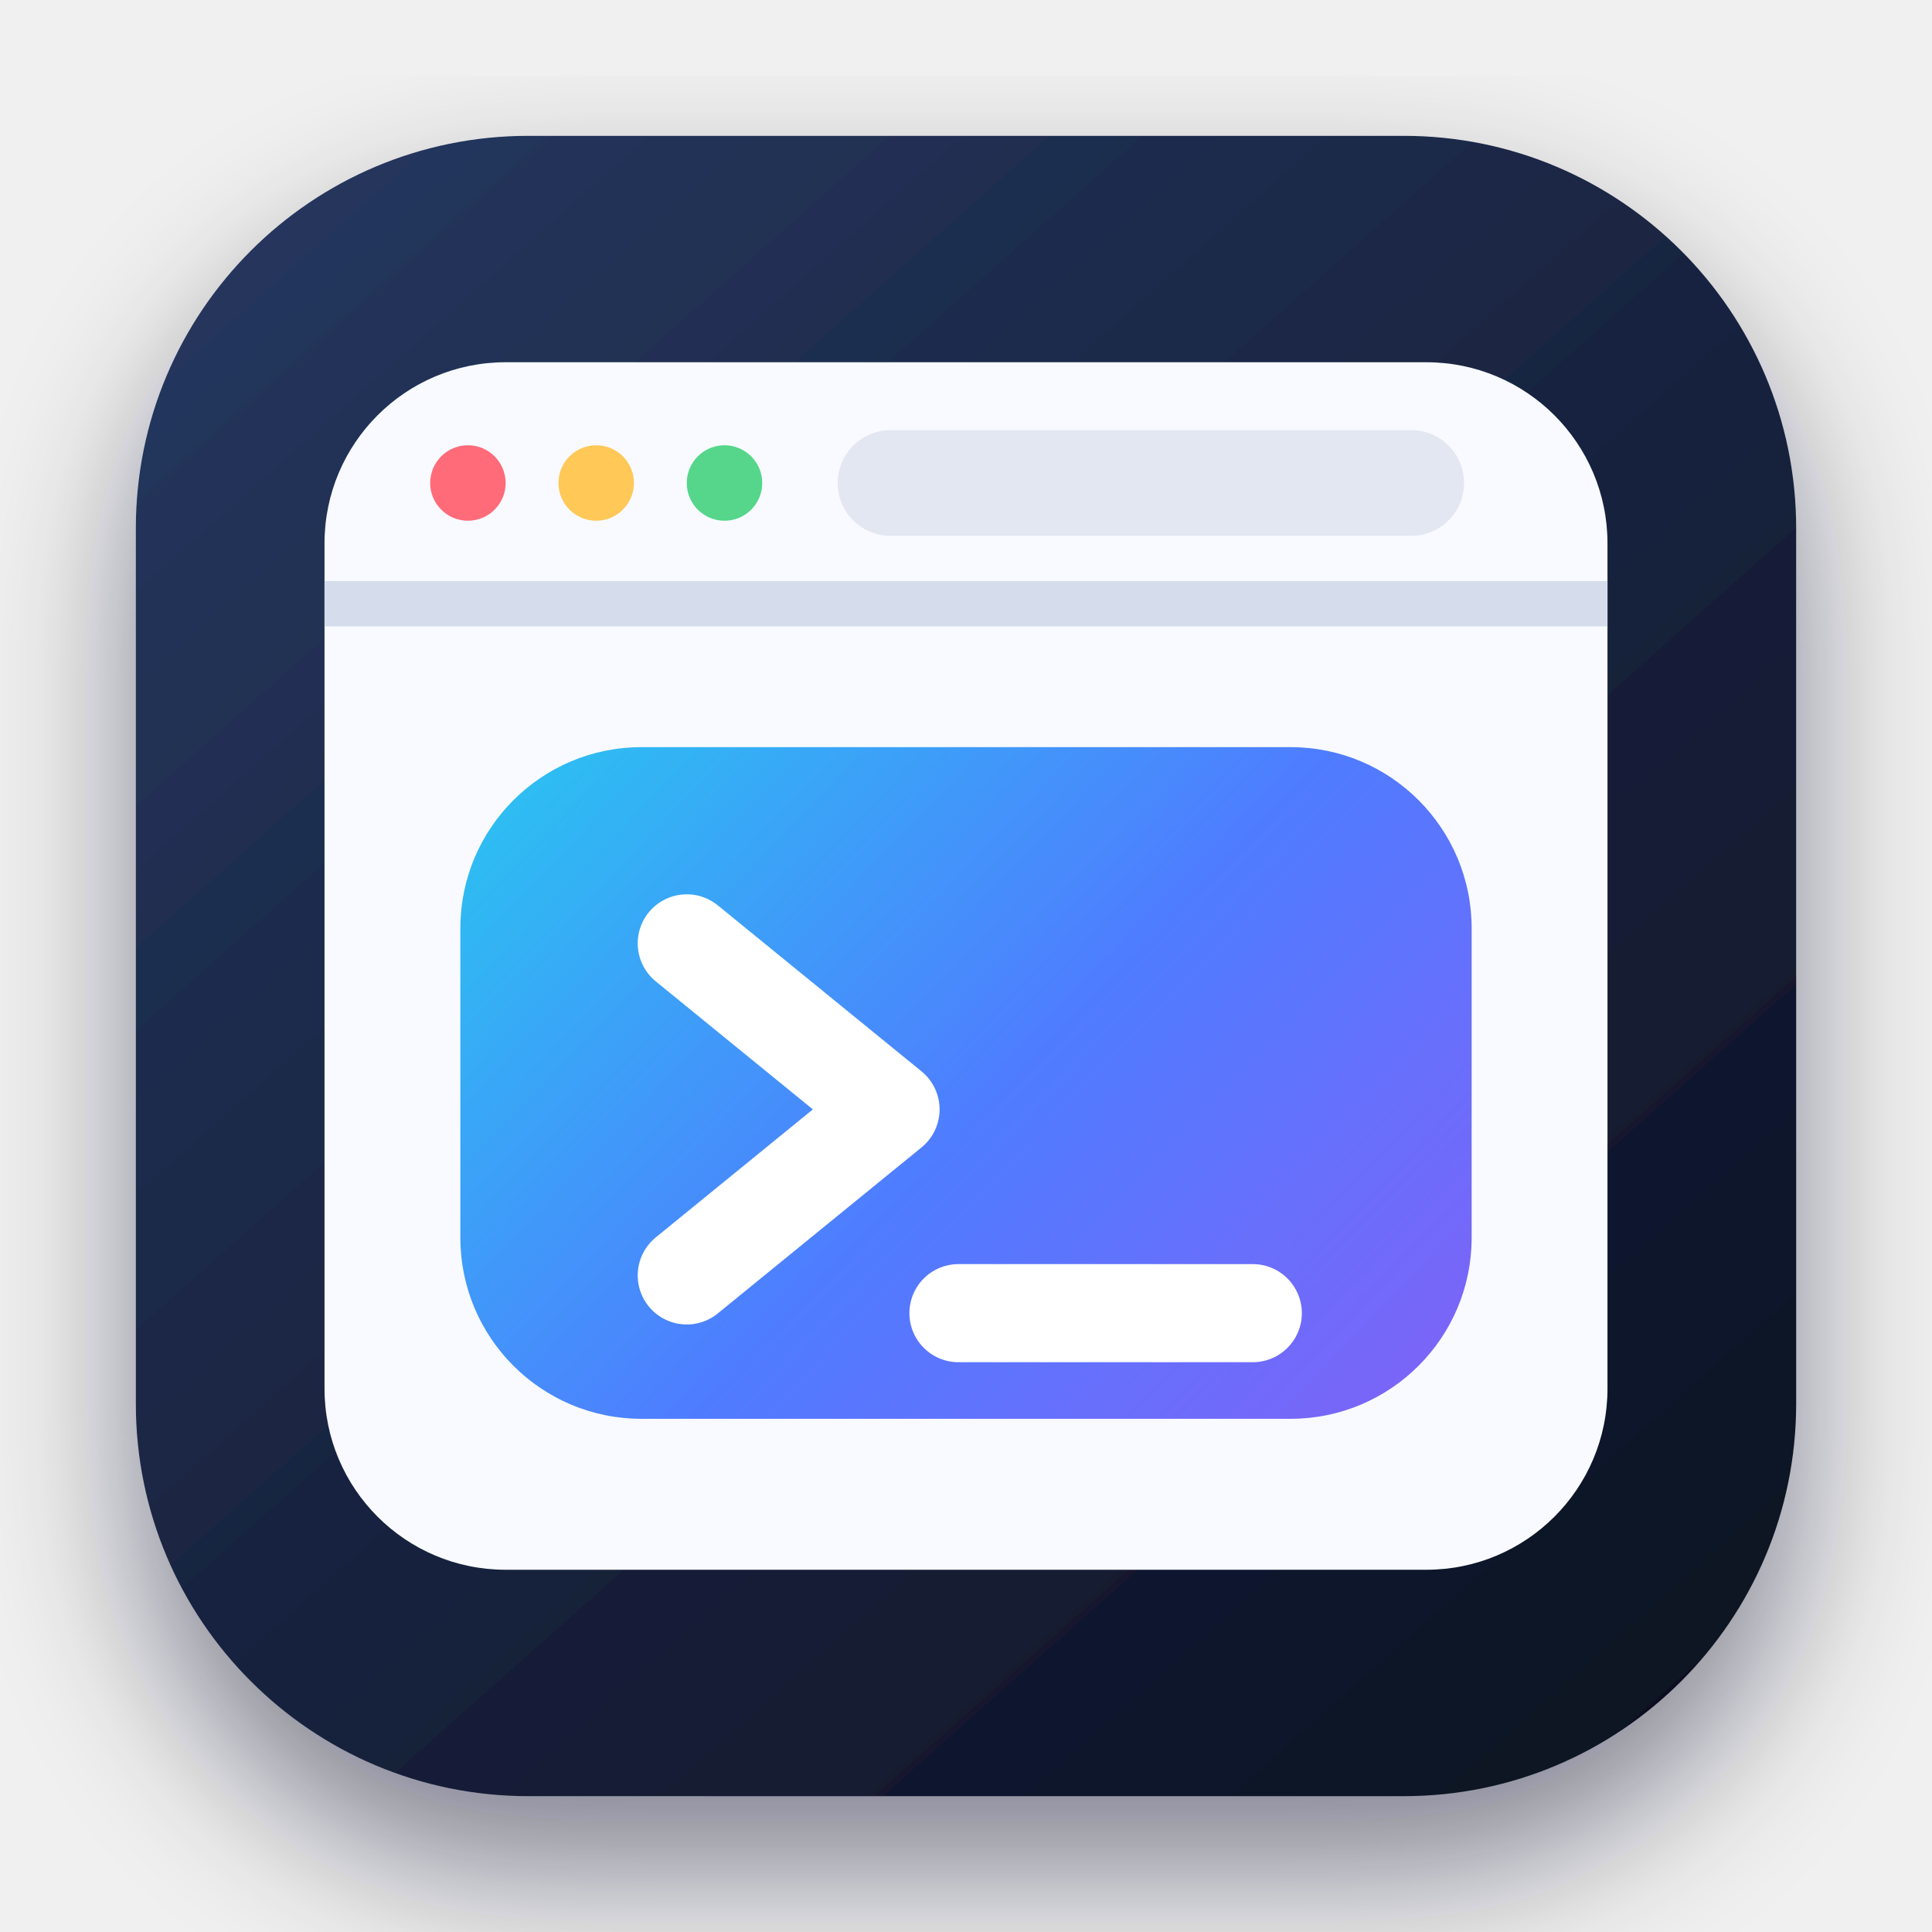
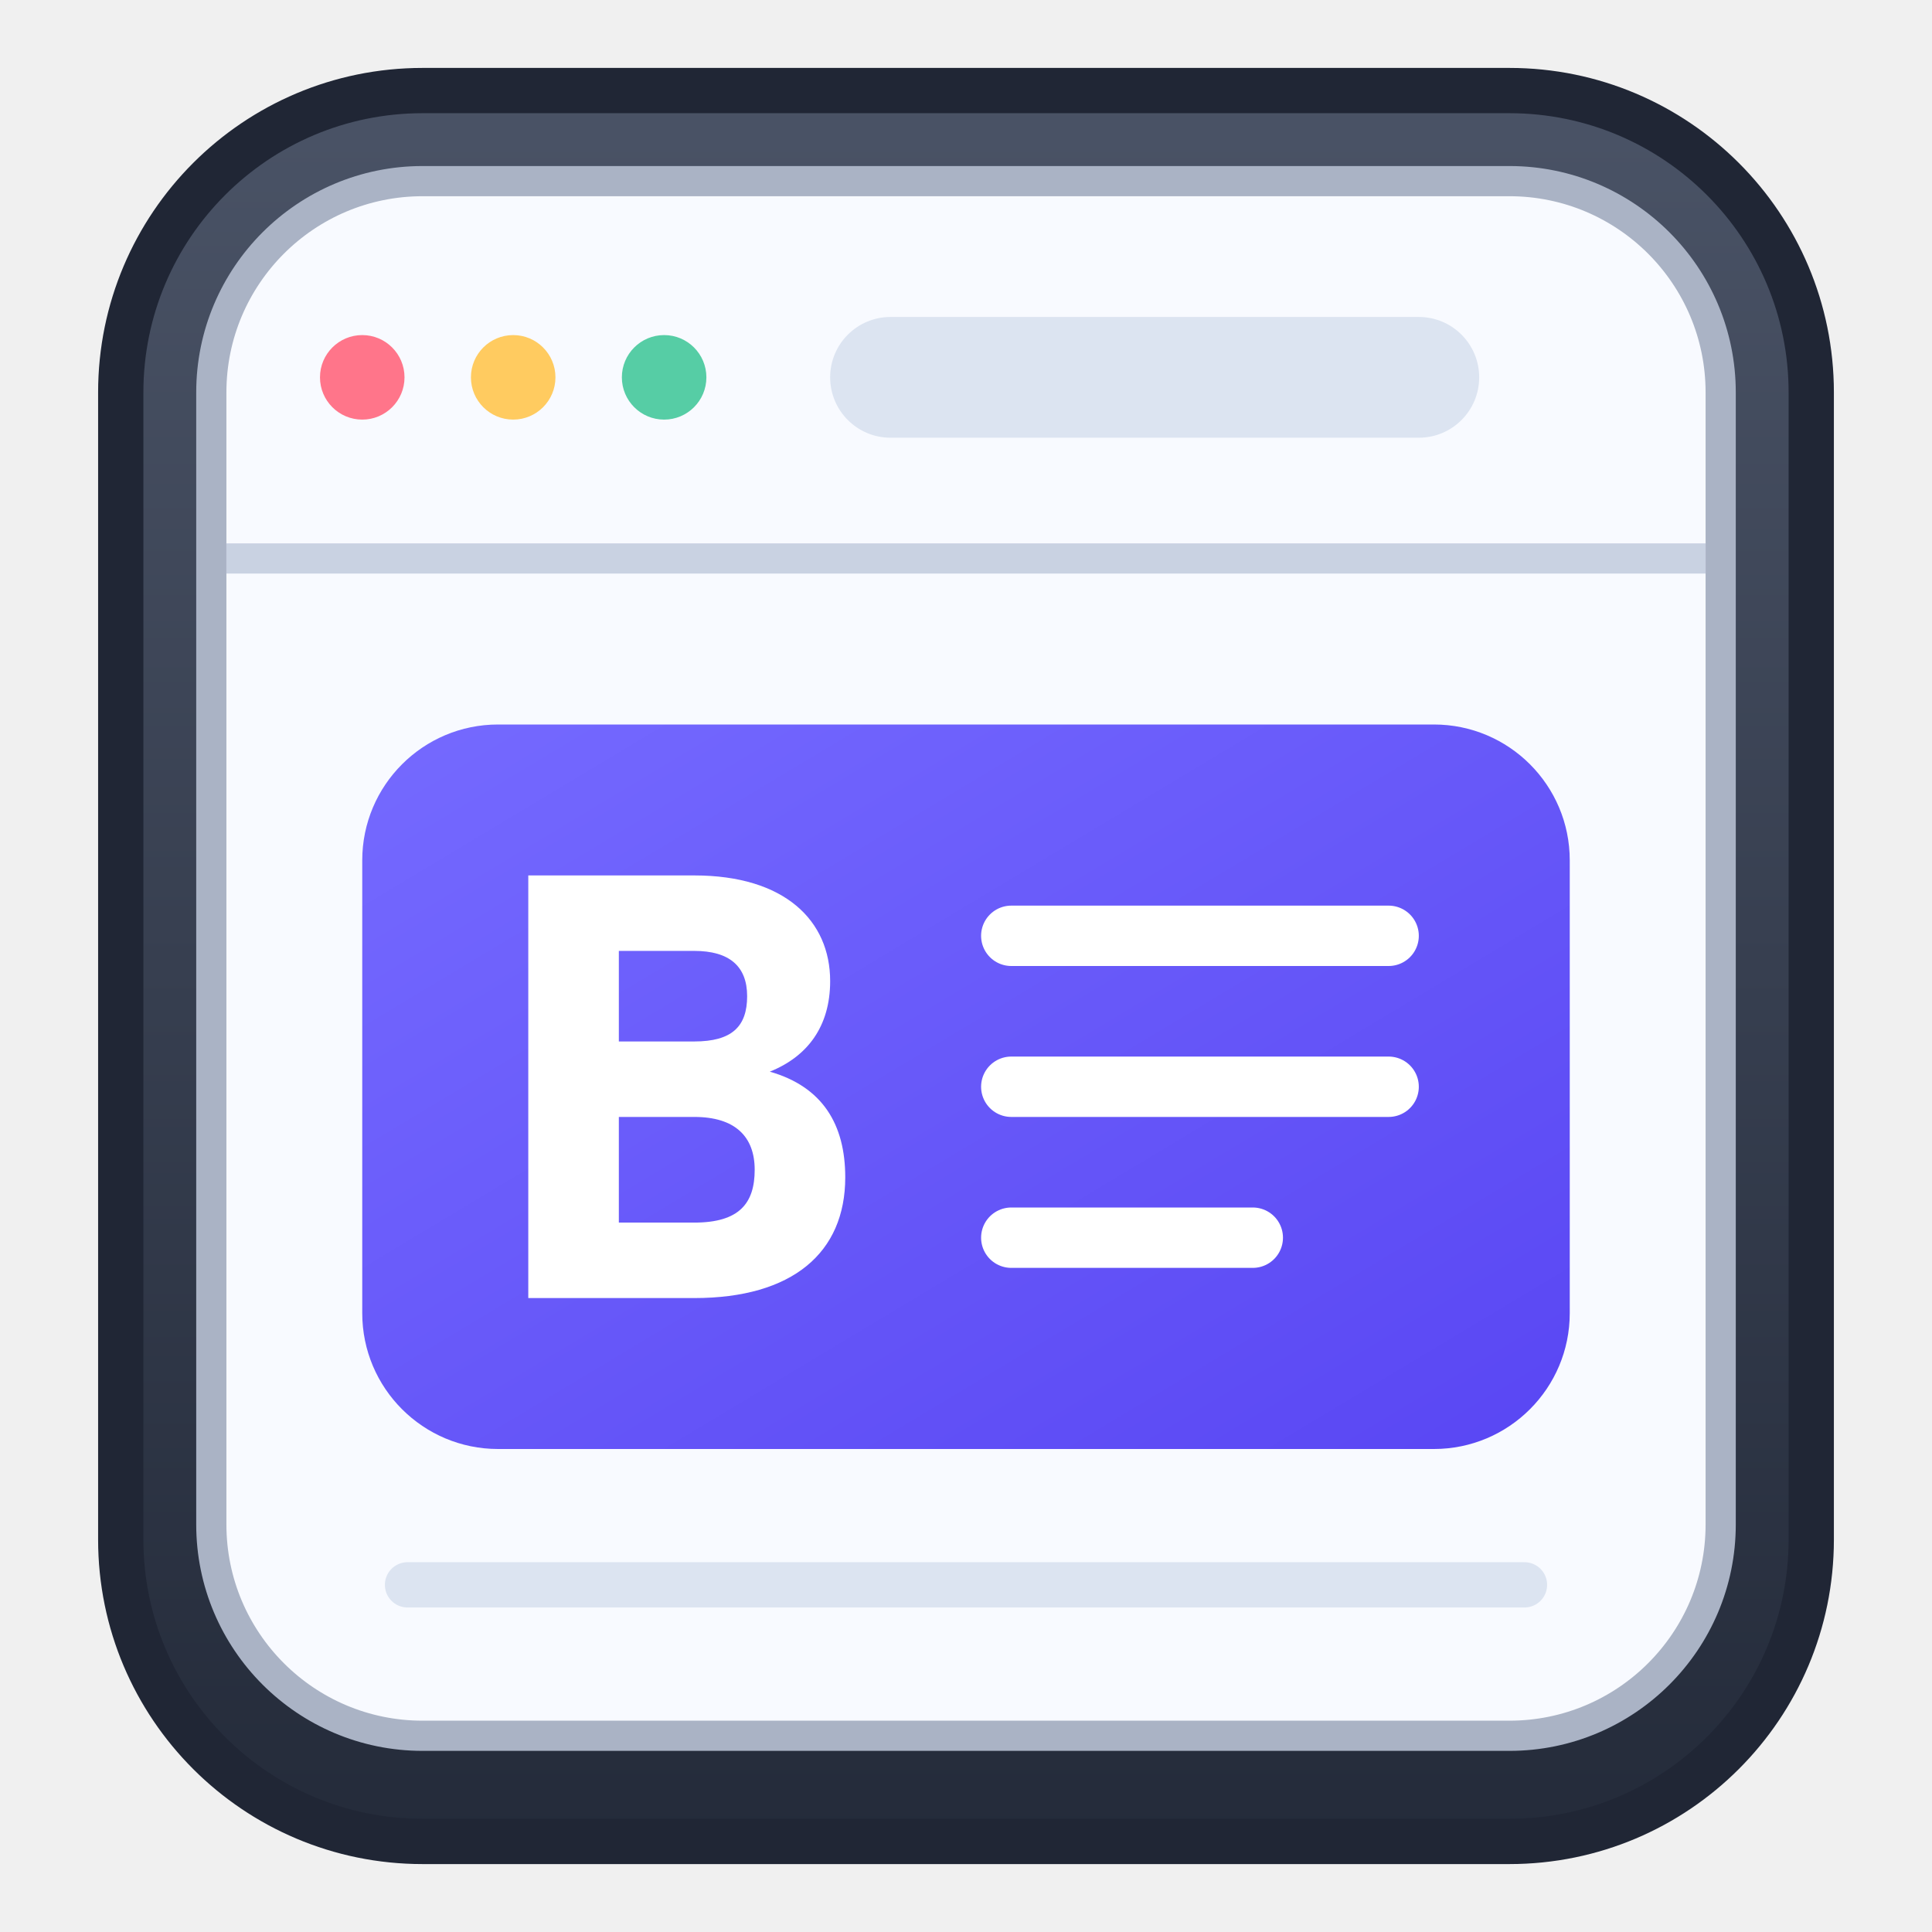
- <svg xmlns="http://www.w3.org/2000/svg" viewBox="0 0 256 256" role="img" aria-labelledby="title desc">
+ <svg xmlns="http://www.w3.org/2000/svg" viewBox="0 0 128 128" role="img" aria-labelledby="title desc">
  <defs>
-     <linearGradient id="shell" x1="32" y1="20" x2="224" y2="236" gradientUnits="userSpaceOnUse">
-       <stop stop-color="#26375f" />
-       <stop offset="1" stop-color="#0b1020" />
+     <linearGradient id="frame" x2="0" y2="1">
+       <stop stop-color="#4a5366" />
+       <stop offset="1" stop-color="#242b3a" />
    </linearGradient>
-     <linearGradient id="page" x1="62" y1="76" x2="199" y2="208" gradientUnits="userSpaceOnUse">
-       <stop stop-color="#22d3ee" />
-       <stop offset=".52" stop-color="#4f7cff" />
-       <stop offset="1" stop-color="#8b5cf6" />
+     <linearGradient id="panel" x2="1" y2="1">
+       <stop stop-color="#756aff" />
+       <stop offset="1" stop-color="#5946f3" />
    </linearGradient>
-     <filter id="shadow" x="-20%" y="-20%" width="140%" height="150%">
-       <feDropShadow dx="0" dy="10" stdDeviation="10" flood-color="#071126" flood-opacity=".45" />
-     </filter>
  </defs>
-   <rect x="18" y="18" width="220" height="220" rx="52" fill="url(#shell)" filter="url(#shadow)" />
-   <rect x="43" y="48" width="170" height="160" rx="24" fill="#f8faff" />
-   <path d="M43 80h170" stroke="#d5dceb" stroke-width="6" />
-   <circle cx="62" cy="64" r="5" fill="#ff6b78" />
-   <circle cx="79" cy="64" r="5" fill="#ffc857" />
-   <circle cx="96" cy="64" r="5" fill="#55d68b" />
-   <rect x="111" y="57" width="83" height="14" rx="7" fill="#e2e7f1" />
-   <rect x="61" y="99" width="134" height="89" rx="24" fill="url(#page)" />
-   <path d="m91 125 27 22-27 22M127 174h39" fill="none" stroke="#fff" stroke-width="13" stroke-linecap="round" stroke-linejoin="round" />
+   <rect x="8" y="6" width="112" height="116" rx="20" fill="url(#frame)" stroke="#202635" stroke-width="3" />
+   <rect x="14" y="12" width="100" height="103" rx="14" fill="#f8faff" stroke="#aab3c5" stroke-width="2" />
+   <path d="M15 37h98" stroke="#c9d2e2" stroke-width="2" />
+   <circle cx="24" cy="25" r="2.8" fill="#ff758a" />
+   <circle cx="34" cy="25" r="2.8" fill="#ffcb60" />
+   <circle cx="44" cy="25" r="2.8" fill="#56cda5" />
+   <rect x="55" y="21" width="43" height="8" rx="4" fill="#dce4f1" />
+   <rect x="24" y="48" width="80" height="48" rx="9" fill="url(#panel)" />
+   <path fill="#fff" fill-rule="evenodd" d="M35 58h11c6 0 9 3 9 7 0 3-1.5 5-4 6 3.5 1 5 3.5 5 7 0 5-3.5 8-10 8H35V58zm6 5v6h5c2.5 0 3.5-1 3.5-3s-1.2-3-3.5-3h-5zm0 11v7h5c3 0 4-1.3 4-3.5S48.7 74 46 74h-5z" />
+   <path d="M67 62h25M67 72h25M67 82h16" fill="none" stroke="#fff" stroke-width="4" stroke-linecap="round" />
+   <path d="M27 105h74" stroke="#dce4f1" stroke-width="3" stroke-linecap="round" />
</svg>
